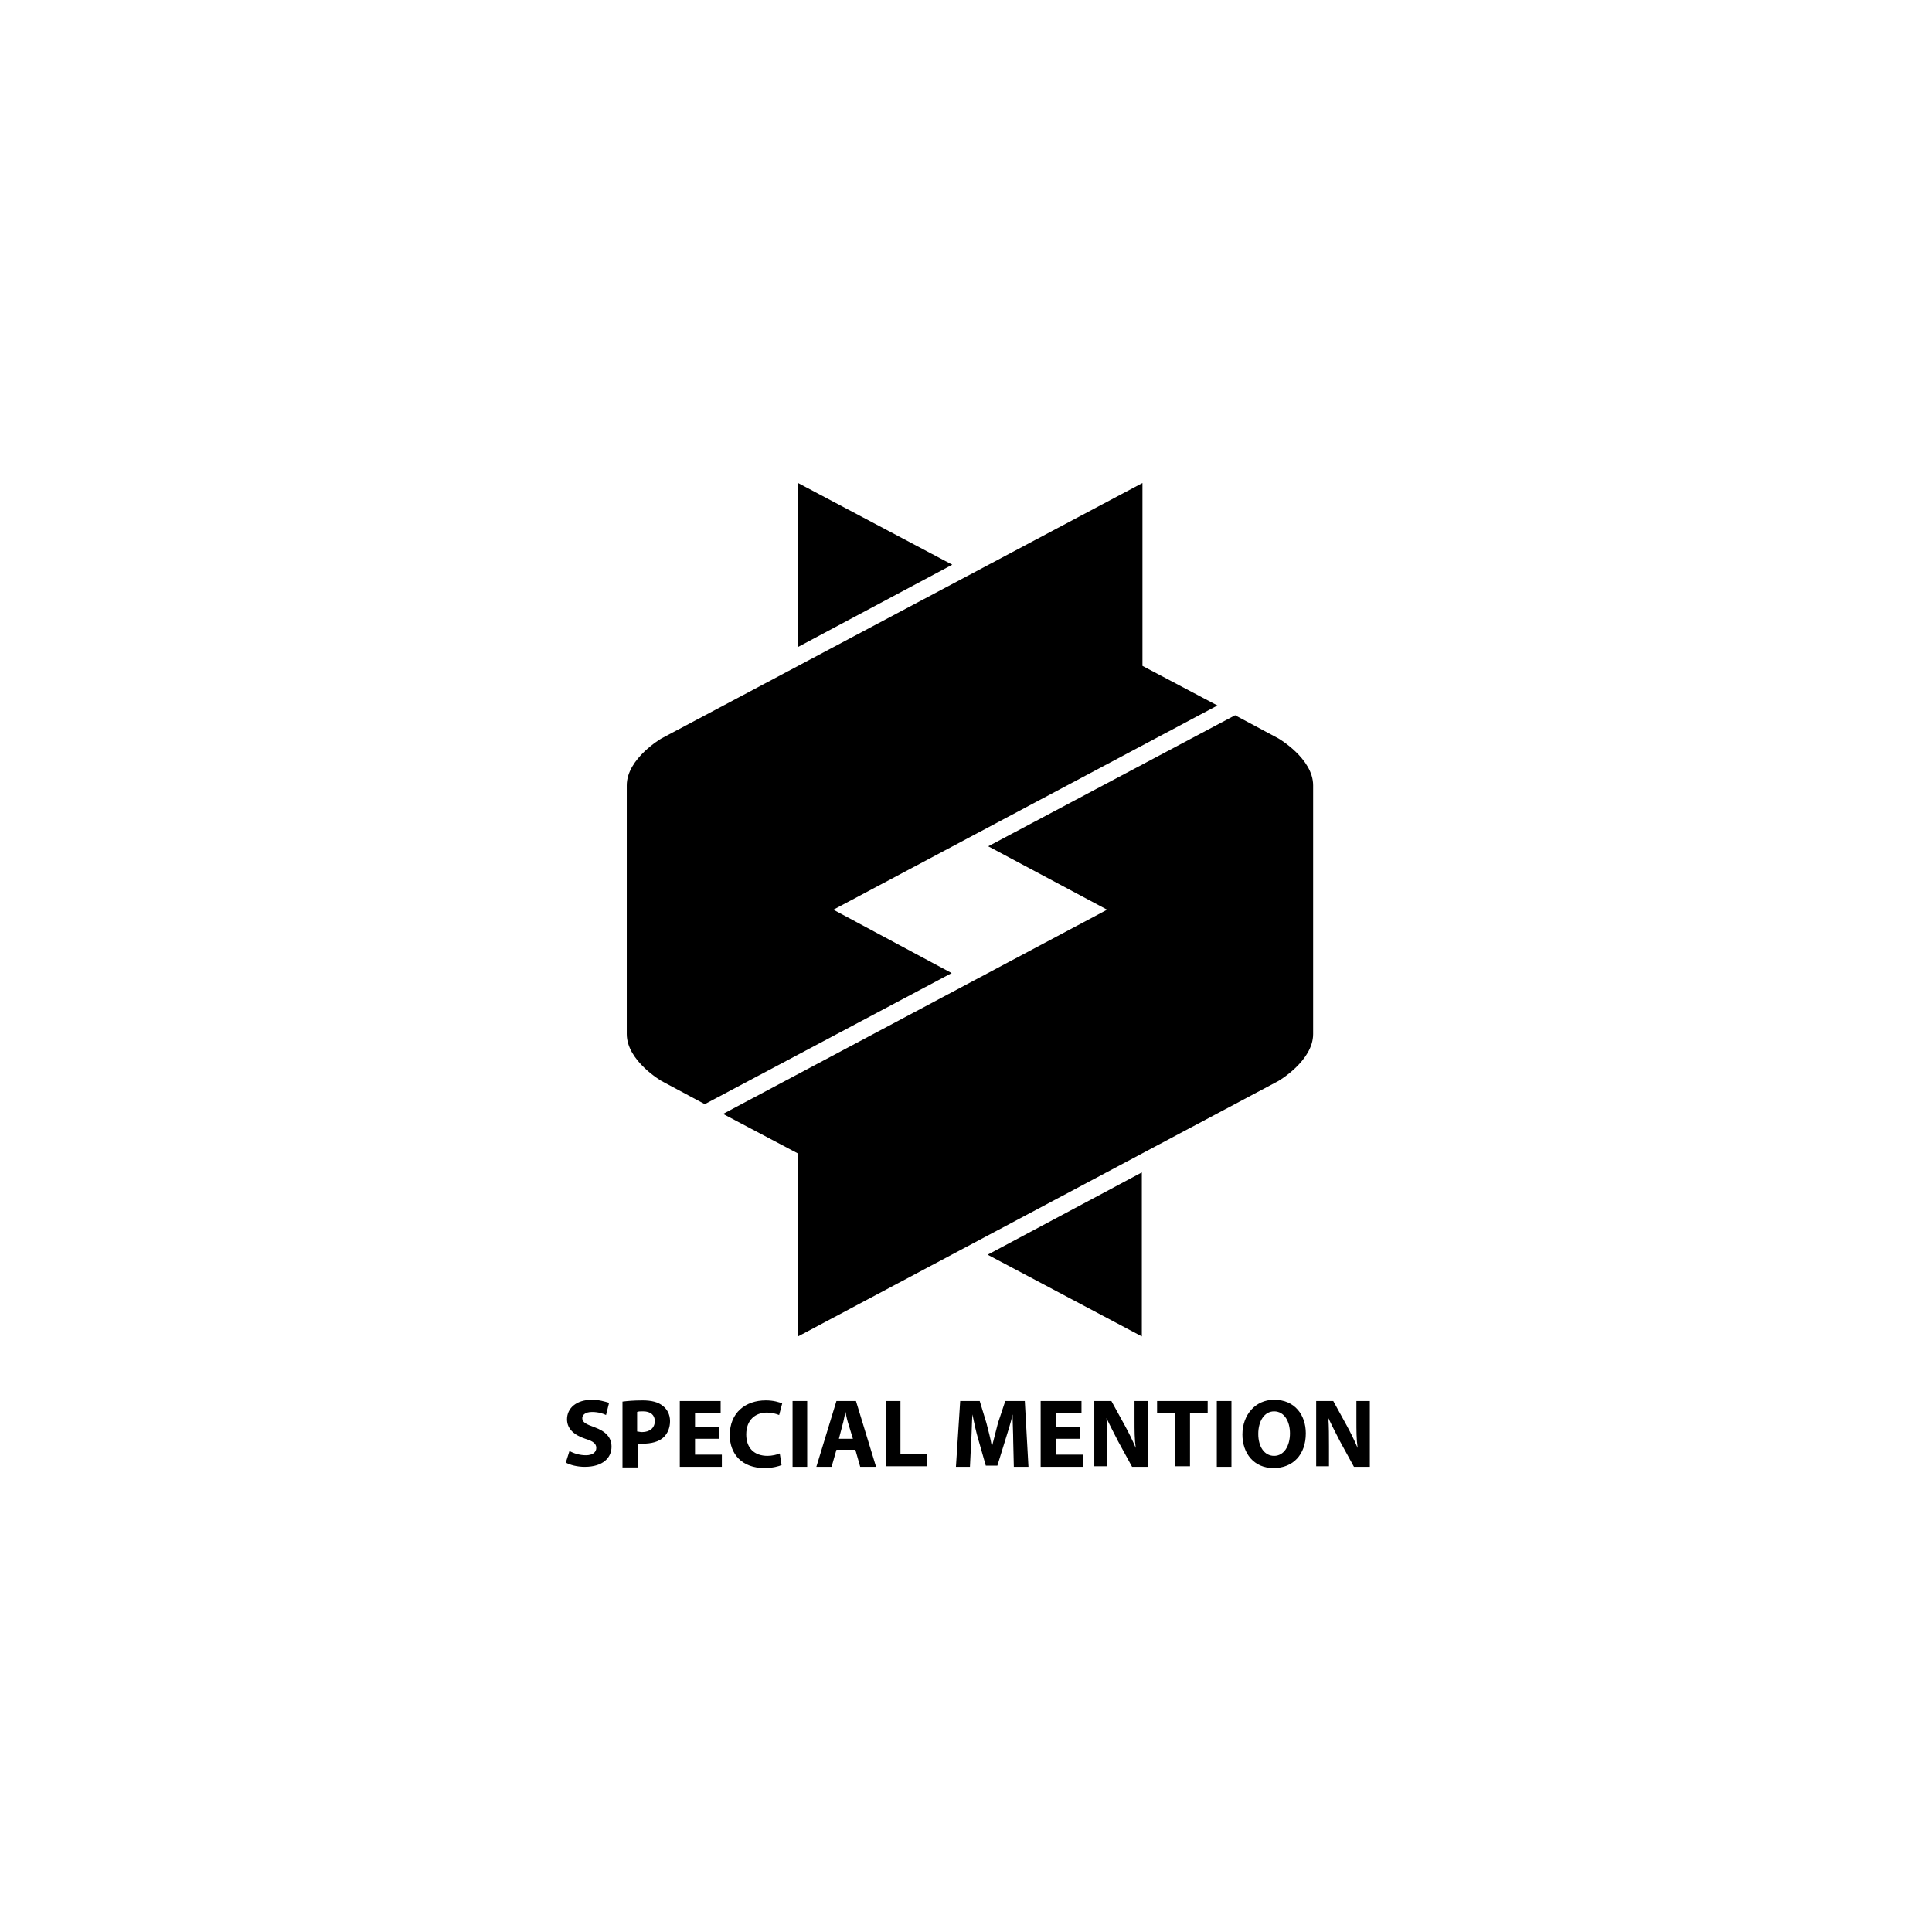
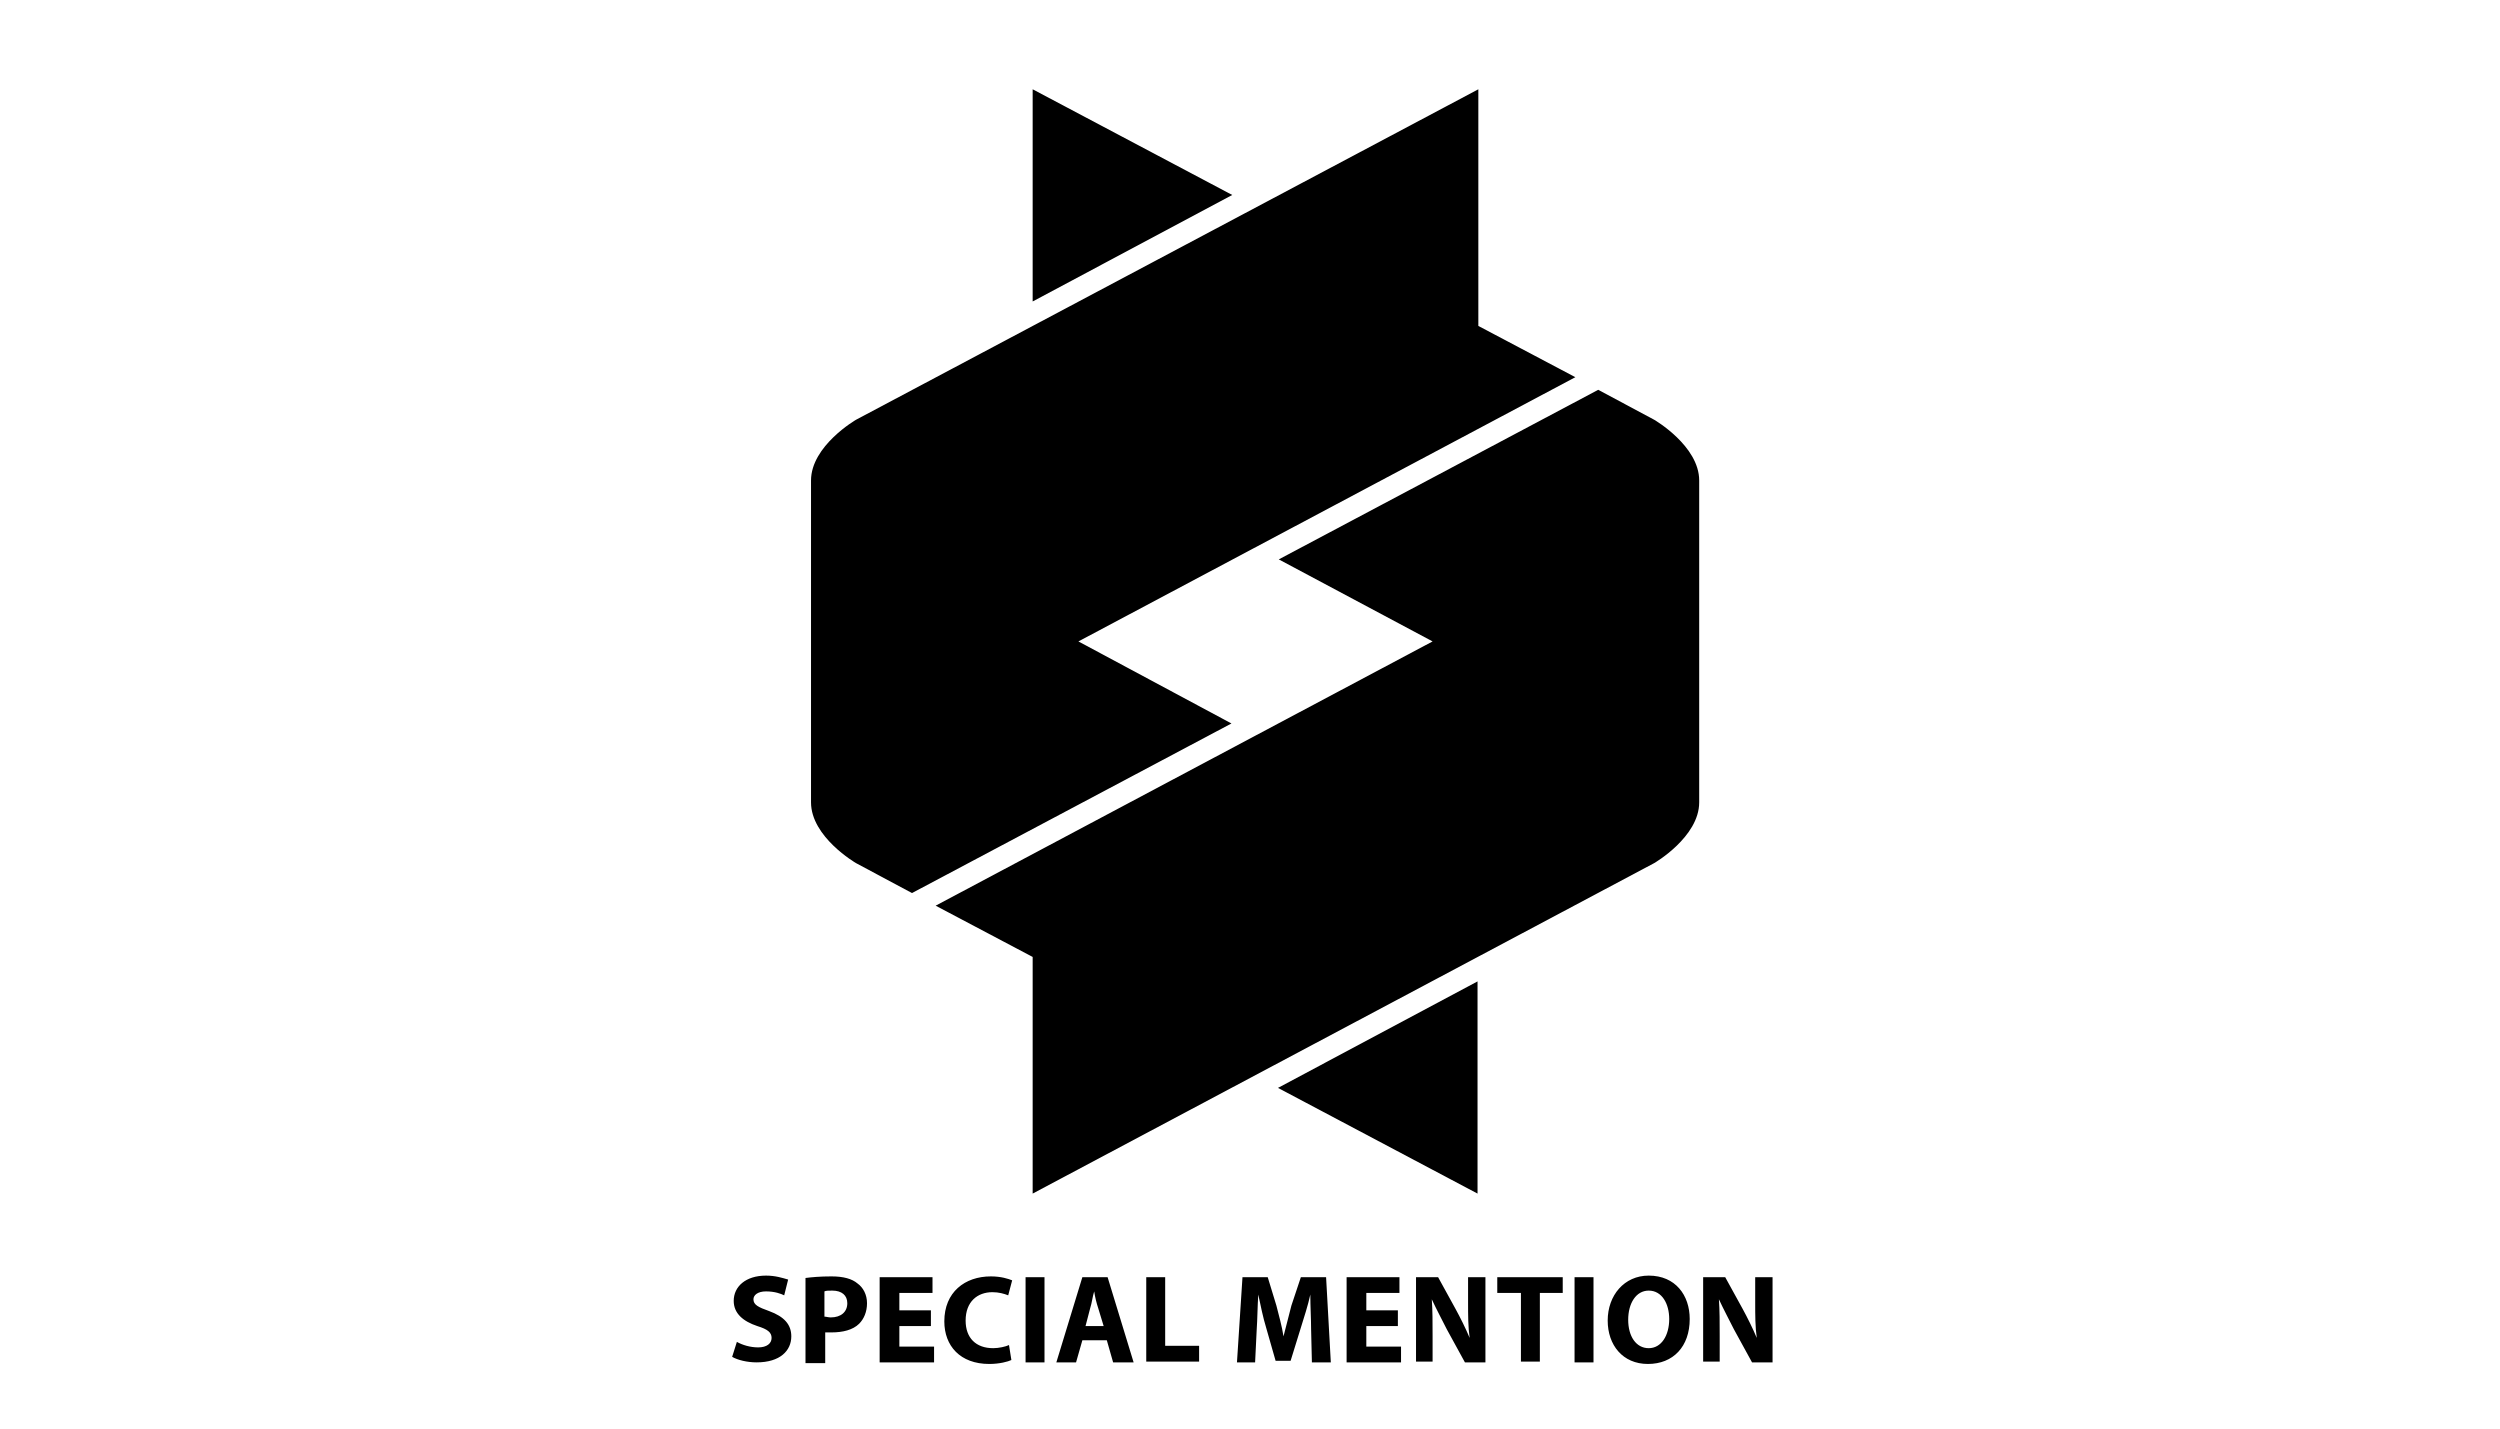
- <svg xmlns="http://www.w3.org/2000/svg" width="140" height="140" viewBox="0 0 140 140" fill="none">
-   <path d="M57.829 35L69.005 40.919L57.829 46.882V35ZM92.637 53.508C92.637 53.508 95.155 54.966 95.155 56.909C95.155 58.544 95.155 73.341 95.155 74.931C95.155 76.875 92.637 78.332 92.637 78.332L57.829 96.841V83.589L52.396 80.718L80.225 65.92L71.611 61.326L89.501 51.829L92.637 53.508ZM82.742 96.841L71.567 90.921L82.742 84.958V96.841ZM60.391 65.92L68.961 70.514L51.071 80.011L47.935 78.332C47.935 78.332 45.417 76.875 45.417 74.931C45.417 73.297 45.417 58.499 45.417 56.909C45.417 54.966 47.935 53.508 47.935 53.508L82.787 35V48.252L88.22 51.123L60.391 65.92ZM41.265 105.145C41.574 105.321 42.016 105.454 42.458 105.454C42.944 105.454 43.209 105.233 43.209 104.924C43.209 104.615 42.988 104.438 42.413 104.261C41.618 103.996 41.088 103.555 41.088 102.848C41.088 102.053 41.751 101.434 42.899 101.434C43.429 101.434 43.827 101.567 44.136 101.655L43.915 102.539C43.739 102.45 43.385 102.318 42.899 102.318C42.413 102.318 42.193 102.539 42.193 102.76C42.193 103.069 42.458 103.201 43.076 103.422C43.915 103.731 44.313 104.173 44.313 104.836C44.313 105.631 43.694 106.293 42.369 106.293C41.839 106.293 41.309 106.161 41 105.984L41.265 105.145ZM45.108 101.567C45.461 101.523 45.903 101.479 46.566 101.479C47.228 101.479 47.714 101.611 48.023 101.876C48.333 102.097 48.553 102.494 48.553 102.98C48.553 103.466 48.377 103.864 48.112 104.129C47.758 104.482 47.184 104.615 46.566 104.615C46.433 104.615 46.301 104.615 46.212 104.615V106.337H45.108V101.567ZM46.168 103.731C46.256 103.731 46.389 103.775 46.522 103.775C47.096 103.775 47.449 103.466 47.449 102.98C47.449 102.539 47.14 102.274 46.61 102.274C46.389 102.274 46.256 102.274 46.168 102.318V103.731ZM52.131 104.261H50.364V105.41H52.308V106.293H49.26V101.523H52.22V102.406H50.364V103.378H52.131V104.261ZM56.637 106.161C56.46 106.249 55.974 106.382 55.4 106.382C53.766 106.382 52.882 105.366 52.882 103.996C52.882 102.362 54.031 101.479 55.488 101.479C56.063 101.479 56.46 101.611 56.681 101.699L56.46 102.539C56.239 102.45 55.93 102.362 55.577 102.362C54.737 102.362 54.075 102.892 54.075 103.952C54.075 104.924 54.649 105.498 55.621 105.498C55.93 105.498 56.328 105.41 56.504 105.321L56.637 106.161ZM58.492 101.523V106.293H57.432V101.523H58.492ZM60.612 105.056L60.259 106.293H59.155L60.612 101.523H62.026L63.483 106.293H62.335L61.982 105.056H60.612ZM61.805 104.261L61.496 103.245C61.407 102.98 61.319 102.627 61.275 102.318C61.187 102.583 61.142 102.98 61.054 103.245L60.789 104.261H61.805ZM64.19 101.523H65.25V105.366H67.15V106.249H64.19V101.523ZM73.422 104.438C73.422 103.864 73.378 103.157 73.378 102.494C73.245 103.113 73.025 103.775 72.848 104.35L72.274 106.205H71.434L70.904 104.35C70.728 103.775 70.595 103.113 70.463 102.494C70.418 103.157 70.418 103.864 70.374 104.482L70.286 106.293H69.27L69.579 101.523H70.993L71.478 103.113C71.611 103.643 71.788 104.261 71.876 104.836C72.009 104.306 72.185 103.643 72.318 103.113L72.848 101.523H74.261L74.526 106.293H73.466L73.422 104.438ZM78.281 104.261H76.514V105.41H78.458V106.293H75.41V101.523H78.369V102.406H76.514V103.378H78.281V104.261ZM79.297 106.293V101.523H80.534L81.505 103.29C81.771 103.775 82.08 104.394 82.301 104.924C82.212 104.306 82.212 103.643 82.212 102.936V101.523H83.184V106.293H82.036L81.02 104.438C80.755 103.908 80.445 103.334 80.18 102.76C80.225 103.378 80.225 104.04 80.225 104.836V106.249H79.297V106.293ZM85.128 102.406H83.847V101.523H87.513V102.406H86.232V106.249H85.172V102.406H85.128ZM89.236 101.523V106.293H88.175V101.523H89.236ZM94.624 103.864C94.624 105.41 93.697 106.382 92.283 106.382C90.87 106.382 90.031 105.321 90.031 103.952C90.031 102.539 90.958 101.434 92.328 101.434C93.829 101.434 94.624 102.539 94.624 103.864ZM91.179 103.908C91.179 104.836 91.621 105.498 92.328 105.498C93.034 105.498 93.476 104.791 93.476 103.864C93.476 103.025 93.079 102.274 92.328 102.274C91.621 102.274 91.179 102.98 91.179 103.908ZM95.376 106.293V101.523H96.612L97.584 103.29C97.849 103.775 98.158 104.394 98.379 104.924C98.291 104.306 98.291 103.643 98.291 102.936V101.523H99.263V106.293H98.114L97.098 104.438C96.833 103.908 96.524 103.334 96.259 102.76C96.303 103.378 96.303 104.04 96.303 104.836V106.249H95.376V106.293Z" fill="black" />
+ <svg xmlns="http://www.w3.org/2000/svg" width="140" height="80" viewBox="0 0 140 80" fill="none">
+   <path d="M57.829 5L69.005 10.919L57.829 16.882V5ZM92.637 23.508C92.637 23.508 95.155 24.966 95.155 26.909C95.155 28.544 95.155 43.341 95.155 44.931C95.155 46.875 92.637 48.333 92.637 48.333L57.829 66.841V53.589L52.396 50.718L80.225 35.92L71.611 31.326L89.501 21.829L92.637 23.508ZM82.742 66.841L71.567 60.922L82.742 54.958V66.841ZM60.391 35.92L68.961 40.514L51.071 50.011L47.935 48.333C47.935 48.333 45.417 46.875 45.417 44.931C45.417 43.297 45.417 28.499 45.417 26.909C45.417 24.966 47.935 23.508 47.935 23.508L82.787 5V18.252L88.22 21.123L60.391 35.92ZM41.265 75.145C41.574 75.322 42.016 75.454 42.458 75.454C42.944 75.454 43.209 75.233 43.209 74.924C43.209 74.615 42.988 74.438 42.413 74.261C41.618 73.996 41.088 73.555 41.088 72.848C41.088 72.053 41.751 71.434 42.899 71.434C43.429 71.434 43.827 71.567 44.136 71.655L43.915 72.539C43.739 72.45 43.385 72.318 42.899 72.318C42.413 72.318 42.193 72.539 42.193 72.76C42.193 73.069 42.458 73.201 43.076 73.422C43.915 73.731 44.313 74.173 44.313 74.836C44.313 75.631 43.694 76.293 42.369 76.293C41.839 76.293 41.309 76.161 41 75.984L41.265 75.145ZM45.108 71.567C45.461 71.523 45.903 71.478 46.566 71.478C47.228 71.478 47.714 71.611 48.023 71.876C48.333 72.097 48.553 72.495 48.553 72.98C48.553 73.466 48.377 73.864 48.112 74.129C47.758 74.482 47.184 74.615 46.566 74.615C46.433 74.615 46.301 74.615 46.212 74.615V76.337H45.108V71.567ZM46.168 73.731C46.256 73.731 46.389 73.775 46.522 73.775C47.096 73.775 47.449 73.466 47.449 72.98C47.449 72.539 47.14 72.274 46.61 72.274C46.389 72.274 46.256 72.274 46.168 72.318V73.731ZM52.131 74.261H50.364V75.41H52.308V76.293H49.26V71.523H52.22V72.406H50.364V73.378H52.131V74.261ZM56.637 76.161C56.46 76.249 55.974 76.382 55.4 76.382C53.766 76.382 52.882 75.366 52.882 73.996C52.882 72.362 54.031 71.478 55.488 71.478C56.063 71.478 56.46 71.611 56.681 71.699L56.46 72.539C56.239 72.45 55.93 72.362 55.577 72.362C54.737 72.362 54.075 72.892 54.075 73.952C54.075 74.924 54.649 75.498 55.621 75.498C55.93 75.498 56.328 75.41 56.504 75.322L56.637 76.161ZM58.492 71.523V76.293H57.432V71.523H58.492ZM60.612 75.056L60.259 76.293H59.155L60.612 71.523H62.026L63.483 76.293H62.335L61.982 75.056H60.612ZM61.805 74.261L61.496 73.245C61.407 72.98 61.319 72.627 61.275 72.318C61.187 72.583 61.142 72.98 61.054 73.245L60.789 74.261H61.805ZM64.19 71.523H65.25V75.366H67.15V76.249H64.19V71.523ZM73.422 74.438C73.422 73.864 73.378 73.157 73.378 72.495C73.245 73.113 73.025 73.775 72.848 74.35L72.274 76.205H71.434L70.904 74.35C70.728 73.775 70.595 73.113 70.463 72.495C70.418 73.157 70.418 73.864 70.374 74.482L70.286 76.293H69.27L69.579 71.523H70.993L71.478 73.113C71.611 73.643 71.788 74.261 71.876 74.836C72.009 74.305 72.185 73.643 72.318 73.113L72.848 71.523H74.261L74.526 76.293H73.466L73.422 74.438ZM78.281 74.261H76.514V75.41H78.458V76.293H75.41V71.523H78.369V72.406H76.514V73.378H78.281V74.261ZM79.297 76.293V71.523H80.534L81.505 73.29C81.771 73.775 82.08 74.394 82.301 74.924C82.212 74.305 82.212 73.643 82.212 72.936V71.523H83.184V76.293H82.036L81.02 74.438C80.755 73.908 80.445 73.334 80.18 72.76C80.225 73.378 80.225 74.04 80.225 74.836V76.249H79.297V76.293ZM85.128 72.406H83.847V71.523H87.513V72.406H86.232V76.249H85.172V72.406H85.128ZM89.236 71.523V76.293H88.175V71.523H89.236ZM94.624 73.864C94.624 75.41 93.697 76.382 92.283 76.382C90.87 76.382 90.031 75.322 90.031 73.952C90.031 72.539 90.958 71.434 92.328 71.434C93.829 71.434 94.624 72.539 94.624 73.864ZM91.179 73.908C91.179 74.836 91.621 75.498 92.328 75.498C93.034 75.498 93.476 74.791 93.476 73.864C93.476 73.025 93.079 72.274 92.328 72.274C91.621 72.274 91.179 72.98 91.179 73.908ZM95.376 76.293V71.523H96.612L97.584 73.29C97.849 73.775 98.158 74.394 98.379 74.924C98.291 74.305 98.291 73.643 98.291 72.936V71.523H99.263V76.293H98.114L97.098 74.438C96.833 73.908 96.524 73.334 96.259 72.76C96.303 73.378 96.303 74.04 96.303 74.836V76.249H95.376V76.293Z" fill="black" />
</svg>
